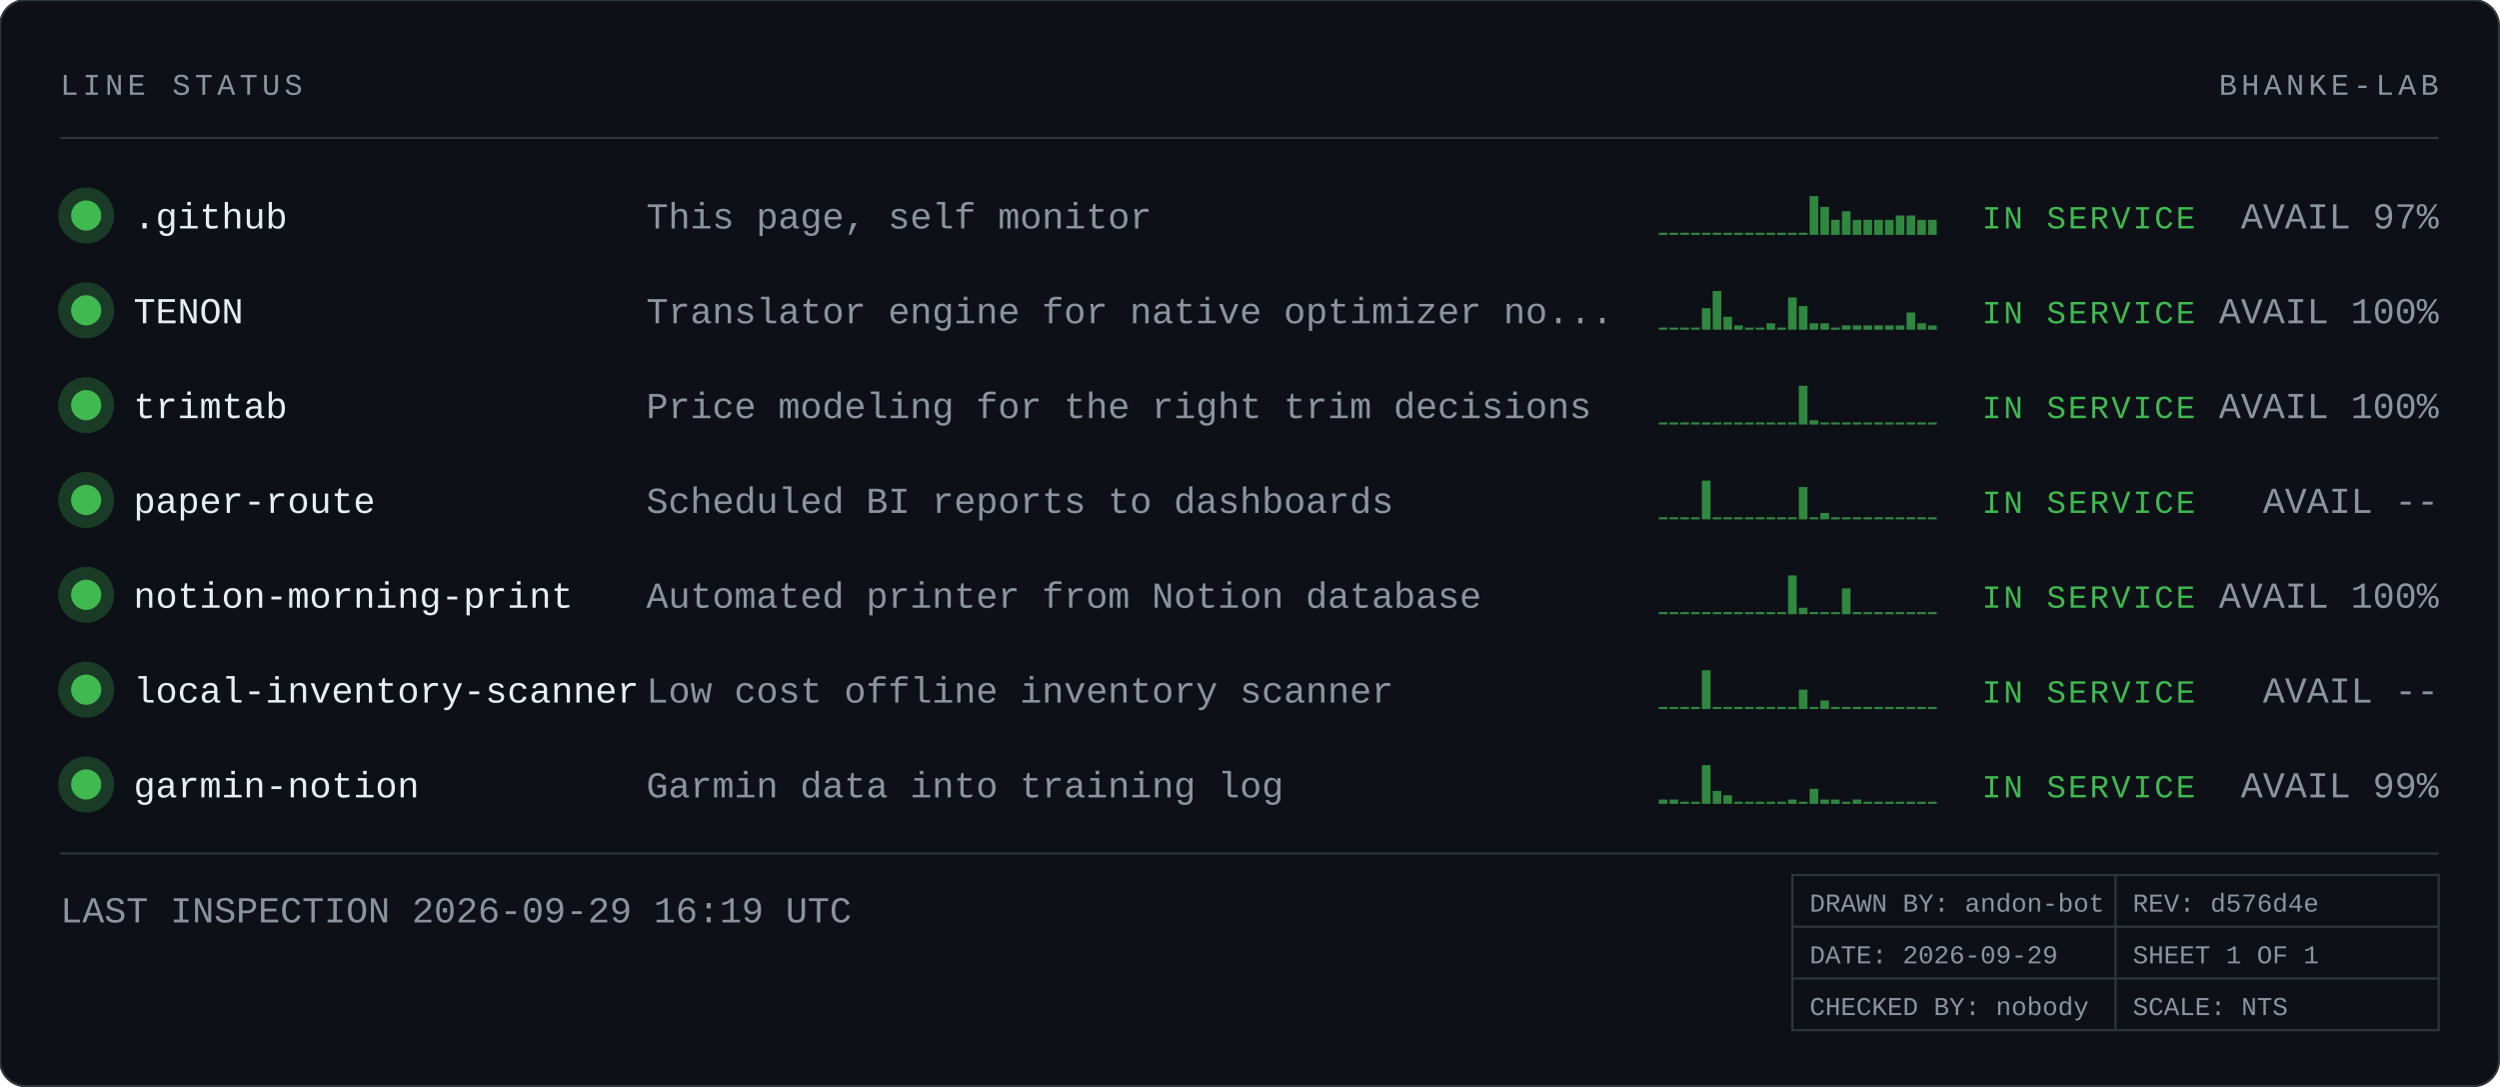
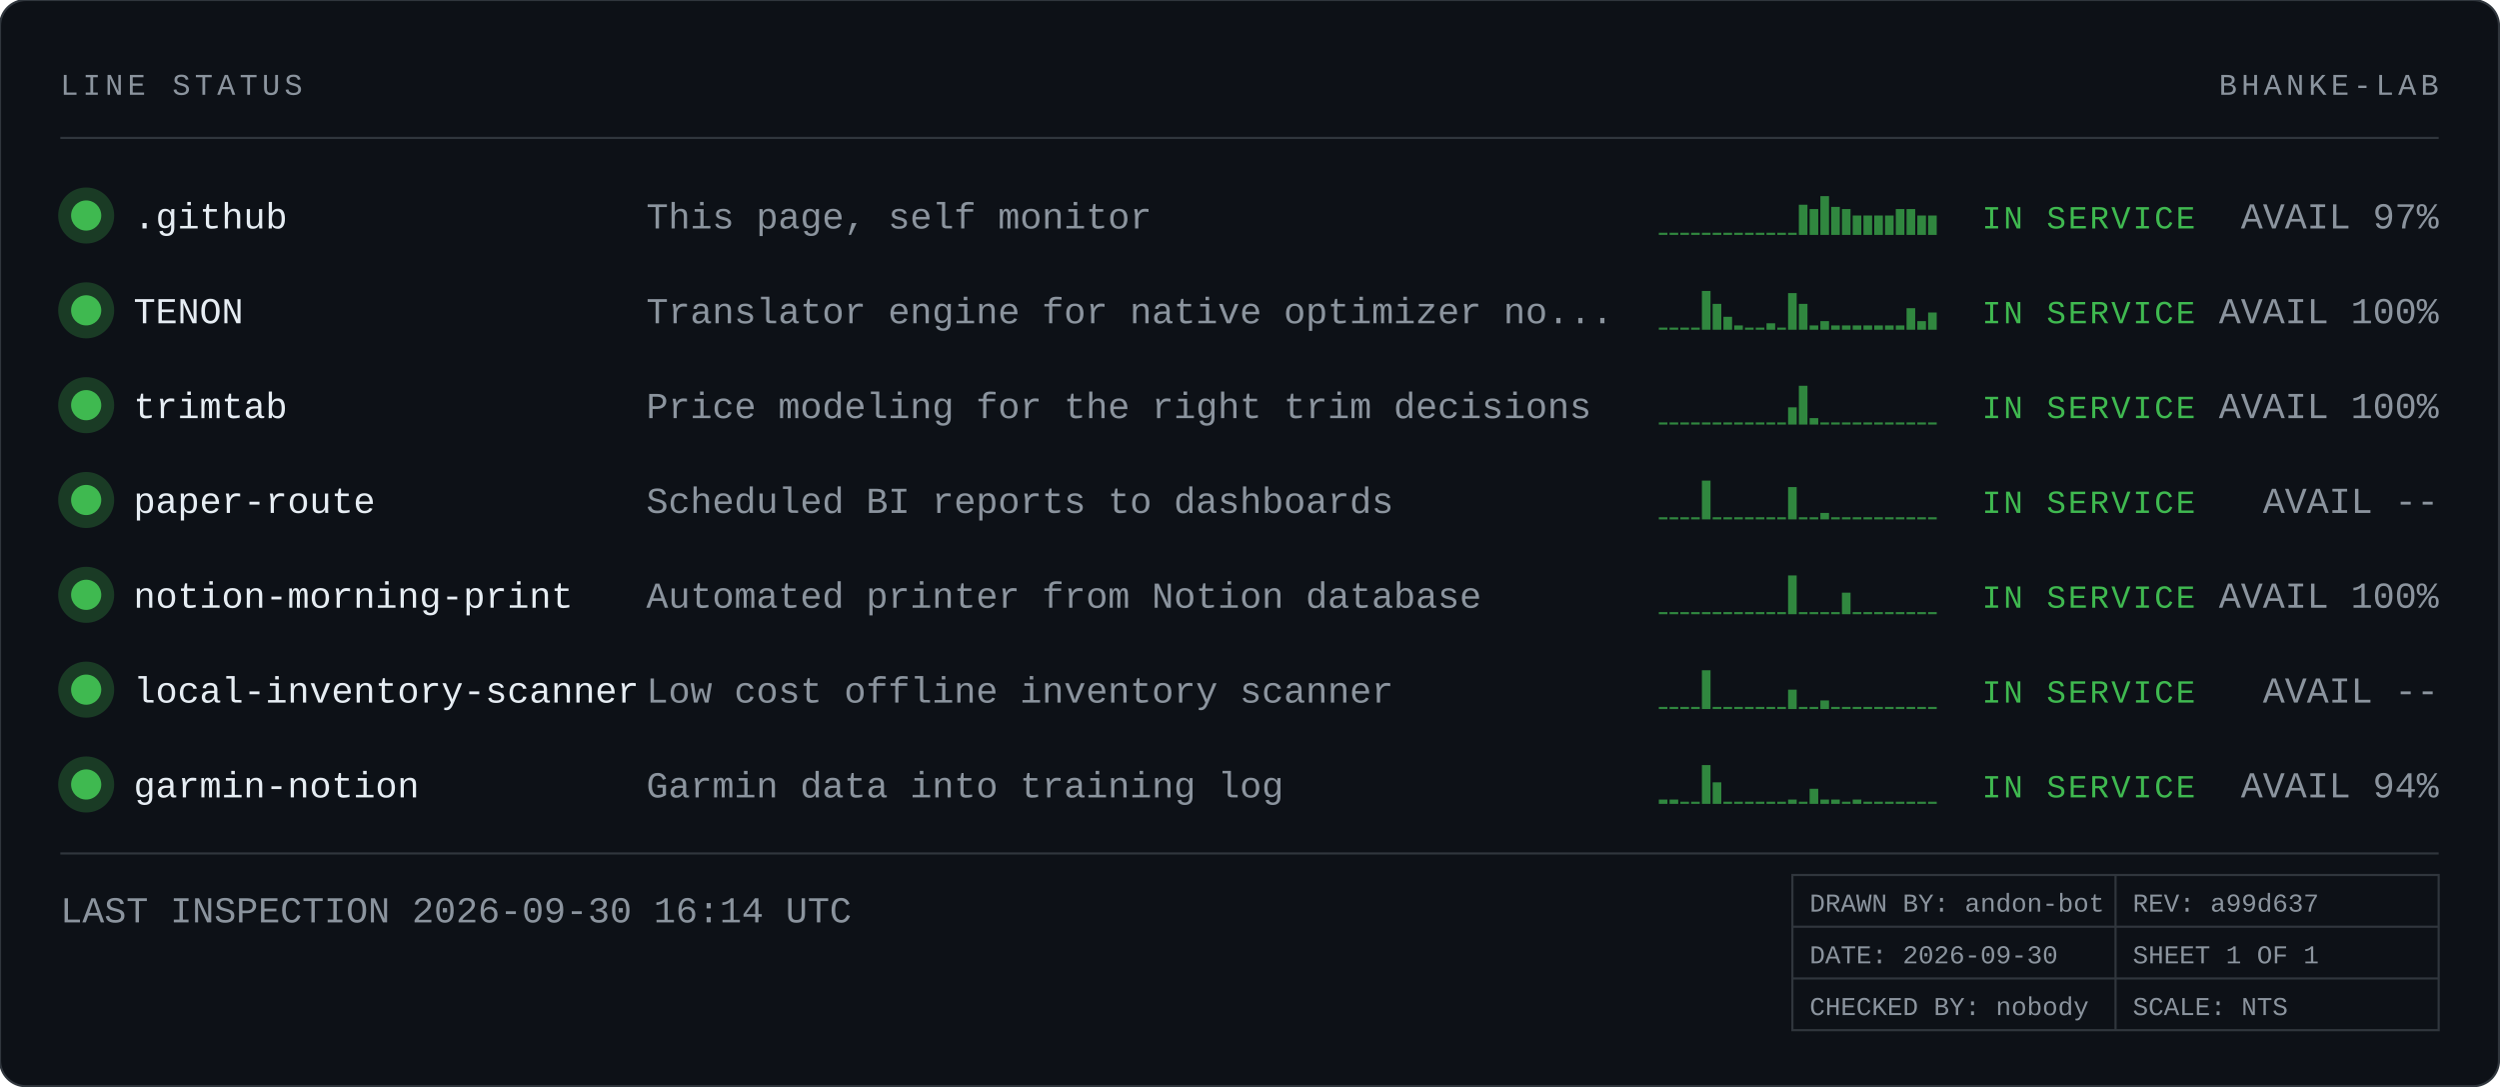
<svg xmlns="http://www.w3.org/2000/svg" width="1160" height="504" viewBox="0 0 1160 504" role="img" aria-label="Andon board">
  <style>
text { font-family: Consolas, 'Courier New', monospace; font-size: 17px; }
.hd { fill: #8b949e; font-size: 14px; letter-spacing: 2px; }
.name { fill: #e6edf3; }
.dim { fill: #8b949e; }
.st { font-size: 15px; letter-spacing: 1px; }
.tb { fill: #8b949e; font-size: 12px; }
</style>
  <rect x="0" y="0" width="1160" height="504" rx="12" fill="#0d1117" stroke="#30363d" />
  <text x="28" y="44" class="hd">LINE STATUS</text>
  <text x="1132" y="44" class="hd" text-anchor="end">BHANKE-LAB</text>
  <line x1="28" y1="64" x2="1132" y2="64" stroke="#30363d" />
  <circle cx="40" cy="100" r="13" fill="#3fb950" opacity="0.25" />
  <circle cx="40" cy="100" r="7" fill="#3fb950" />
  <text x="62" y="106" class="name">.github</text>
  <text x="300" y="106" class="dim">This page, self monitor</text>
  <rect x="770" y="108" width="4" height="1" fill="#3fb950" opacity="0.7" />
  <rect x="775" y="108" width="4" height="1" fill="#3fb950" opacity="0.7" />
  <rect x="780" y="108" width="4" height="1" fill="#3fb950" opacity="0.7" />
  <rect x="785" y="108" width="4" height="1" fill="#3fb950" opacity="0.7" />
  <rect x="790" y="108" width="4" height="1" fill="#3fb950" opacity="0.7" />
  <rect x="795" y="108" width="4" height="1" fill="#3fb950" opacity="0.7" />
  <rect x="800" y="108" width="4" height="1" fill="#3fb950" opacity="0.7" />
  <rect x="805" y="108" width="4" height="1" fill="#3fb950" opacity="0.7" />
  <rect x="810" y="108" width="4" height="1" fill="#3fb950" opacity="0.7" />
  <rect x="815" y="108" width="4" height="1" fill="#3fb950" opacity="0.7" />
  <rect x="820" y="108" width="4" height="1" fill="#3fb950" opacity="0.7" />
  <rect x="825" y="108" width="4" height="1" fill="#3fb950" opacity="0.7" />
  <rect x="830" y="108" width="4" height="1" fill="#3fb950" opacity="0.7" />
-   <rect x="835" y="108" width="4" height="1" fill="#3fb950" opacity="0.7" />
-   <rect x="840" y="91" width="4" height="18" fill="#3fb950" opacity="0.7" />
-   <rect x="845" y="96" width="4" height="13" fill="#3fb950" opacity="0.7" />
-   <rect x="850" y="102" width="4" height="7" fill="#3fb950" opacity="0.7" />
-   <rect x="855" y="98" width="4" height="11" fill="#3fb950" opacity="0.7" />
-   <rect x="860" y="102" width="4" height="7" fill="#3fb950" opacity="0.7" />
-   <rect x="865" y="102" width="4" height="7" fill="#3fb950" opacity="0.7" />
-   <rect x="870" y="102" width="4" height="7" fill="#3fb950" opacity="0.7" />
-   <rect x="875" y="102" width="4" height="7" fill="#3fb950" opacity="0.7" />
-   <rect x="880" y="100" width="4" height="9" fill="#3fb950" opacity="0.7" />
-   <rect x="885" y="100" width="4" height="9" fill="#3fb950" opacity="0.7" />
-   <rect x="890" y="102" width="4" height="7" fill="#3fb950" opacity="0.7" />
-   <rect x="895" y="102" width="4" height="7" fill="#3fb950" opacity="0.7" />
+   <rect x="835" y="95" width="4" height="14" fill="#3fb950" opacity="0.7" />
+   <rect x="840" y="97" width="4" height="12" fill="#3fb950" opacity="0.7" />
+   <rect x="845" y="91" width="4" height="18" fill="#3fb950" opacity="0.7" />
+   <rect x="850" y="96" width="4" height="13" fill="#3fb950" opacity="0.7" />
+   <rect x="855" y="97" width="4" height="12" fill="#3fb950" opacity="0.7" />
+   <rect x="860" y="100" width="4" height="9" fill="#3fb950" opacity="0.7" />
+   <rect x="865" y="100" width="4" height="9" fill="#3fb950" opacity="0.7" />
+   <rect x="870" y="100" width="4" height="9" fill="#3fb950" opacity="0.7" />
+   <rect x="875" y="100" width="4" height="9" fill="#3fb950" opacity="0.7" />
+   <rect x="880" y="97" width="4" height="12" fill="#3fb950" opacity="0.7" />
+   <rect x="885" y="97" width="4" height="12" fill="#3fb950" opacity="0.7" />
+   <rect x="890" y="100" width="4" height="9" fill="#3fb950" opacity="0.7" />
+   <rect x="895" y="100" width="4" height="9" fill="#3fb950" opacity="0.7" />
  <text x="920" y="106" class="st" fill="#3fb950">IN SERVICE</text>
  <text x="1132" y="106" class="dim" text-anchor="end">AVAIL 97%</text>
  <circle cx="40" cy="144" r="13" fill="#3fb950" opacity="0.25" />
  <circle cx="40" cy="144" r="7" fill="#3fb950" />
  <text x="62" y="150" class="name">TENON</text>
  <text x="300" y="150" class="dim">Translator engine for native optimizer no...</text>
  <rect x="770" y="152" width="4" height="1" fill="#3fb950" opacity="0.7" />
  <rect x="775" y="152" width="4" height="1" fill="#3fb950" opacity="0.7" />
  <rect x="780" y="152" width="4" height="1" fill="#3fb950" opacity="0.7" />
  <rect x="785" y="152" width="4" height="1" fill="#3fb950" opacity="0.7" />
-   <rect x="790" y="143" width="4" height="10" fill="#3fb950" opacity="0.7" />
-   <rect x="795" y="135" width="4" height="18" fill="#3fb950" opacity="0.7" />
+   <rect x="790" y="135" width="4" height="18" fill="#3fb950" opacity="0.7" />
+   <rect x="795" y="141" width="4" height="12" fill="#3fb950" opacity="0.7" />
  <rect x="800" y="147" width="4" height="6" fill="#3fb950" opacity="0.7" />
  <rect x="805" y="151" width="4" height="2" fill="#3fb950" opacity="0.7" />
  <rect x="810" y="152" width="4" height="1" fill="#3fb950" opacity="0.7" />
  <rect x="815" y="152" width="4" height="1" fill="#3fb950" opacity="0.7" />
  <rect x="820" y="150" width="4" height="3" fill="#3fb950" opacity="0.7" />
  <rect x="825" y="152" width="4" height="1" fill="#3fb950" opacity="0.7" />
-   <rect x="830" y="138" width="4" height="15" fill="#3fb950" opacity="0.7" />
-   <rect x="835" y="142" width="4" height="11" fill="#3fb950" opacity="0.7" />
-   <rect x="840" y="150" width="4" height="3" fill="#3fb950" opacity="0.7" />
-   <rect x="845" y="150" width="4" height="3" fill="#3fb950" opacity="0.7" />
-   <rect x="850" y="152" width="4" height="1" fill="#3fb950" opacity="0.7" />
+   <rect x="830" y="136" width="4" height="17" fill="#3fb950" opacity="0.7" />
+   <rect x="835" y="141" width="4" height="12" fill="#3fb950" opacity="0.7" />
+   <rect x="840" y="151" width="4" height="2" fill="#3fb950" opacity="0.7" />
+   <rect x="845" y="149" width="4" height="4" fill="#3fb950" opacity="0.7" />
+   <rect x="850" y="151" width="4" height="2" fill="#3fb950" opacity="0.7" />
  <rect x="855" y="151" width="4" height="2" fill="#3fb950" opacity="0.7" />
  <rect x="860" y="151" width="4" height="2" fill="#3fb950" opacity="0.7" />
  <rect x="865" y="151" width="4" height="2" fill="#3fb950" opacity="0.7" />
  <rect x="870" y="151" width="4" height="2" fill="#3fb950" opacity="0.7" />
  <rect x="875" y="151" width="4" height="2" fill="#3fb950" opacity="0.7" />
  <rect x="880" y="151" width="4" height="2" fill="#3fb950" opacity="0.7" />
-   <rect x="885" y="145" width="4" height="8" fill="#3fb950" opacity="0.7" />
-   <rect x="890" y="150" width="4" height="3" fill="#3fb950" opacity="0.7" />
-   <rect x="895" y="151" width="4" height="2" fill="#3fb950" opacity="0.7" />
+   <rect x="885" y="143" width="4" height="10" fill="#3fb950" opacity="0.7" />
+   <rect x="890" y="149" width="4" height="4" fill="#3fb950" opacity="0.7" />
+   <rect x="895" y="145" width="4" height="8" fill="#3fb950" opacity="0.7" />
  <text x="920" y="150" class="st" fill="#3fb950">IN SERVICE</text>
  <text x="1132" y="150" class="dim" text-anchor="end">AVAIL 100%</text>
  <circle cx="40" cy="188" r="13" fill="#3fb950" opacity="0.25" />
  <circle cx="40" cy="188" r="7" fill="#3fb950" />
  <text x="62" y="194" class="name">trimtab</text>
  <text x="300" y="194" class="dim">Price modeling for the right trim decisions</text>
  <rect x="770" y="196" width="4" height="1" fill="#3fb950" opacity="0.7" />
  <rect x="775" y="196" width="4" height="1" fill="#3fb950" opacity="0.7" />
  <rect x="780" y="196" width="4" height="1" fill="#3fb950" opacity="0.7" />
  <rect x="785" y="196" width="4" height="1" fill="#3fb950" opacity="0.7" />
  <rect x="790" y="196" width="4" height="1" fill="#3fb950" opacity="0.7" />
  <rect x="795" y="196" width="4" height="1" fill="#3fb950" opacity="0.7" />
  <rect x="800" y="196" width="4" height="1" fill="#3fb950" opacity="0.7" />
  <rect x="805" y="196" width="4" height="1" fill="#3fb950" opacity="0.7" />
  <rect x="810" y="196" width="4" height="1" fill="#3fb950" opacity="0.7" />
  <rect x="815" y="196" width="4" height="1" fill="#3fb950" opacity="0.7" />
  <rect x="820" y="196" width="4" height="1" fill="#3fb950" opacity="0.7" />
  <rect x="825" y="196" width="4" height="1" fill="#3fb950" opacity="0.7" />
-   <rect x="830" y="196" width="4" height="1" fill="#3fb950" opacity="0.7" />
+   <rect x="830" y="189" width="4" height="8" fill="#3fb950" opacity="0.7" />
  <rect x="835" y="179" width="4" height="18" fill="#3fb950" opacity="0.7" />
-   <rect x="840" y="195" width="4" height="2" fill="#3fb950" opacity="0.7" />
+   <rect x="840" y="194" width="4" height="3" fill="#3fb950" opacity="0.7" />
  <rect x="845" y="196" width="4" height="1" fill="#3fb950" opacity="0.7" />
  <rect x="850" y="196" width="4" height="1" fill="#3fb950" opacity="0.7" />
  <rect x="855" y="196" width="4" height="1" fill="#3fb950" opacity="0.7" />
  <rect x="860" y="196" width="4" height="1" fill="#3fb950" opacity="0.7" />
  <rect x="865" y="196" width="4" height="1" fill="#3fb950" opacity="0.7" />
  <rect x="870" y="196" width="4" height="1" fill="#3fb950" opacity="0.7" />
  <rect x="875" y="196" width="4" height="1" fill="#3fb950" opacity="0.7" />
  <rect x="880" y="196" width="4" height="1" fill="#3fb950" opacity="0.7" />
  <rect x="885" y="196" width="4" height="1" fill="#3fb950" opacity="0.7" />
  <rect x="890" y="196" width="4" height="1" fill="#3fb950" opacity="0.7" />
  <rect x="895" y="196" width="4" height="1" fill="#3fb950" opacity="0.7" />
  <text x="920" y="194" class="st" fill="#3fb950">IN SERVICE</text>
  <text x="1132" y="194" class="dim" text-anchor="end">AVAIL 100%</text>
  <circle cx="40" cy="232" r="13" fill="#3fb950" opacity="0.25" />
  <circle cx="40" cy="232" r="7" fill="#3fb950" />
  <text x="62" y="238" class="name">paper-route</text>
  <text x="300" y="238" class="dim">Scheduled BI reports to dashboards</text>
  <rect x="770" y="240" width="4" height="1" fill="#3fb950" opacity="0.7" />
  <rect x="775" y="240" width="4" height="1" fill="#3fb950" opacity="0.7" />
  <rect x="780" y="240" width="4" height="1" fill="#3fb950" opacity="0.7" />
  <rect x="785" y="240" width="4" height="1" fill="#3fb950" opacity="0.7" />
  <rect x="790" y="223" width="4" height="18" fill="#3fb950" opacity="0.7" />
  <rect x="795" y="240" width="4" height="1" fill="#3fb950" opacity="0.7" />
  <rect x="800" y="240" width="4" height="1" fill="#3fb950" opacity="0.7" />
  <rect x="805" y="240" width="4" height="1" fill="#3fb950" opacity="0.7" />
  <rect x="810" y="240" width="4" height="1" fill="#3fb950" opacity="0.7" />
  <rect x="815" y="240" width="4" height="1" fill="#3fb950" opacity="0.7" />
  <rect x="820" y="240" width="4" height="1" fill="#3fb950" opacity="0.7" />
  <rect x="825" y="240" width="4" height="1" fill="#3fb950" opacity="0.7" />
-   <rect x="830" y="240" width="4" height="1" fill="#3fb950" opacity="0.7" />
-   <rect x="835" y="226" width="4" height="15" fill="#3fb950" opacity="0.7" />
+   <rect x="830" y="226" width="4" height="15" fill="#3fb950" opacity="0.7" />
+   <rect x="835" y="240" width="4" height="1" fill="#3fb950" opacity="0.7" />
  <rect x="840" y="240" width="4" height="1" fill="#3fb950" opacity="0.7" />
  <rect x="845" y="238" width="4" height="3" fill="#3fb950" opacity="0.7" />
  <rect x="850" y="240" width="4" height="1" fill="#3fb950" opacity="0.7" />
  <rect x="855" y="240" width="4" height="1" fill="#3fb950" opacity="0.7" />
  <rect x="860" y="240" width="4" height="1" fill="#3fb950" opacity="0.7" />
  <rect x="865" y="240" width="4" height="1" fill="#3fb950" opacity="0.7" />
  <rect x="870" y="240" width="4" height="1" fill="#3fb950" opacity="0.7" />
  <rect x="875" y="240" width="4" height="1" fill="#3fb950" opacity="0.7" />
  <rect x="880" y="240" width="4" height="1" fill="#3fb950" opacity="0.7" />
  <rect x="885" y="240" width="4" height="1" fill="#3fb950" opacity="0.7" />
  <rect x="890" y="240" width="4" height="1" fill="#3fb950" opacity="0.7" />
  <rect x="895" y="240" width="4" height="1" fill="#3fb950" opacity="0.7" />
  <text x="920" y="238" class="st" fill="#3fb950">IN SERVICE</text>
  <text x="1132" y="238" class="dim" text-anchor="end">AVAIL --</text>
  <circle cx="40" cy="276" r="13" fill="#3fb950" opacity="0.25" />
  <circle cx="40" cy="276" r="7" fill="#3fb950" />
  <text x="62" y="282" class="name">notion-morning-print</text>
  <text x="300" y="282" class="dim">Automated printer from Notion database</text>
  <rect x="770" y="284" width="4" height="1" fill="#3fb950" opacity="0.7" />
  <rect x="775" y="284" width="4" height="1" fill="#3fb950" opacity="0.7" />
  <rect x="780" y="284" width="4" height="1" fill="#3fb950" opacity="0.7" />
  <rect x="785" y="284" width="4" height="1" fill="#3fb950" opacity="0.7" />
  <rect x="790" y="284" width="4" height="1" fill="#3fb950" opacity="0.7" />
  <rect x="795" y="284" width="4" height="1" fill="#3fb950" opacity="0.7" />
  <rect x="800" y="284" width="4" height="1" fill="#3fb950" opacity="0.7" />
  <rect x="805" y="284" width="4" height="1" fill="#3fb950" opacity="0.7" />
  <rect x="810" y="284" width="4" height="1" fill="#3fb950" opacity="0.7" />
  <rect x="815" y="284" width="4" height="1" fill="#3fb950" opacity="0.7" />
  <rect x="820" y="284" width="4" height="1" fill="#3fb950" opacity="0.7" />
  <rect x="825" y="284" width="4" height="1" fill="#3fb950" opacity="0.7" />
  <rect x="830" y="267" width="4" height="18" fill="#3fb950" opacity="0.7" />
-   <rect x="835" y="282" width="4" height="3" fill="#3fb950" opacity="0.7" />
+   <rect x="835" y="284" width="4" height="1" fill="#3fb950" opacity="0.7" />
  <rect x="840" y="284" width="4" height="1" fill="#3fb950" opacity="0.7" />
  <rect x="845" y="284" width="4" height="1" fill="#3fb950" opacity="0.7" />
  <rect x="850" y="284" width="4" height="1" fill="#3fb950" opacity="0.7" />
-   <rect x="855" y="273" width="4" height="12" fill="#3fb950" opacity="0.7" />
+   <rect x="855" y="275" width="4" height="10" fill="#3fb950" opacity="0.7" />
  <rect x="860" y="284" width="4" height="1" fill="#3fb950" opacity="0.7" />
  <rect x="865" y="284" width="4" height="1" fill="#3fb950" opacity="0.7" />
  <rect x="870" y="284" width="4" height="1" fill="#3fb950" opacity="0.7" />
  <rect x="875" y="284" width="4" height="1" fill="#3fb950" opacity="0.7" />
  <rect x="880" y="284" width="4" height="1" fill="#3fb950" opacity="0.7" />
  <rect x="885" y="284" width="4" height="1" fill="#3fb950" opacity="0.7" />
  <rect x="890" y="284" width="4" height="1" fill="#3fb950" opacity="0.7" />
  <rect x="895" y="284" width="4" height="1" fill="#3fb950" opacity="0.7" />
  <text x="920" y="282" class="st" fill="#3fb950">IN SERVICE</text>
  <text x="1132" y="282" class="dim" text-anchor="end">AVAIL 100%</text>
  <circle cx="40" cy="320" r="13" fill="#3fb950" opacity="0.25" />
  <circle cx="40" cy="320" r="7" fill="#3fb950" />
  <text x="62" y="326" class="name">local-inventory-scanner</text>
  <text x="300" y="326" class="dim">Low cost offline inventory scanner</text>
  <rect x="770" y="328" width="4" height="1" fill="#3fb950" opacity="0.7" />
  <rect x="775" y="328" width="4" height="1" fill="#3fb950" opacity="0.7" />
  <rect x="780" y="328" width="4" height="1" fill="#3fb950" opacity="0.7" />
  <rect x="785" y="328" width="4" height="1" fill="#3fb950" opacity="0.7" />
  <rect x="790" y="311" width="4" height="18" fill="#3fb950" opacity="0.7" />
  <rect x="795" y="328" width="4" height="1" fill="#3fb950" opacity="0.7" />
  <rect x="800" y="328" width="4" height="1" fill="#3fb950" opacity="0.7" />
  <rect x="805" y="328" width="4" height="1" fill="#3fb950" opacity="0.7" />
  <rect x="810" y="328" width="4" height="1" fill="#3fb950" opacity="0.7" />
  <rect x="815" y="328" width="4" height="1" fill="#3fb950" opacity="0.7" />
  <rect x="820" y="328" width="4" height="1" fill="#3fb950" opacity="0.7" />
  <rect x="825" y="328" width="4" height="1" fill="#3fb950" opacity="0.7" />
-   <rect x="830" y="328" width="4" height="1" fill="#3fb950" opacity="0.7" />
-   <rect x="835" y="320" width="4" height="9" fill="#3fb950" opacity="0.7" />
+   <rect x="830" y="320" width="4" height="9" fill="#3fb950" opacity="0.7" />
+   <rect x="835" y="328" width="4" height="1" fill="#3fb950" opacity="0.7" />
  <rect x="840" y="328" width="4" height="1" fill="#3fb950" opacity="0.7" />
  <rect x="845" y="325" width="4" height="4" fill="#3fb950" opacity="0.7" />
  <rect x="850" y="328" width="4" height="1" fill="#3fb950" opacity="0.7" />
  <rect x="855" y="328" width="4" height="1" fill="#3fb950" opacity="0.7" />
  <rect x="860" y="328" width="4" height="1" fill="#3fb950" opacity="0.7" />
  <rect x="865" y="328" width="4" height="1" fill="#3fb950" opacity="0.7" />
  <rect x="870" y="328" width="4" height="1" fill="#3fb950" opacity="0.7" />
  <rect x="875" y="328" width="4" height="1" fill="#3fb950" opacity="0.7" />
  <rect x="880" y="328" width="4" height="1" fill="#3fb950" opacity="0.7" />
  <rect x="885" y="328" width="4" height="1" fill="#3fb950" opacity="0.7" />
  <rect x="890" y="328" width="4" height="1" fill="#3fb950" opacity="0.7" />
  <rect x="895" y="328" width="4" height="1" fill="#3fb950" opacity="0.7" />
  <text x="920" y="326" class="st" fill="#3fb950">IN SERVICE</text>
  <text x="1132" y="326" class="dim" text-anchor="end">AVAIL --</text>
  <circle cx="40" cy="364" r="13" fill="#3fb950" opacity="0.25" />
  <circle cx="40" cy="364" r="7" fill="#3fb950" />
  <text x="62" y="370" class="name">garmin-notion</text>
  <text x="300" y="370" class="dim">Garmin data into training log</text>
  <rect x="770" y="371" width="4" height="2" fill="#3fb950" opacity="0.7" />
  <rect x="775" y="371" width="4" height="2" fill="#3fb950" opacity="0.7" />
  <rect x="780" y="372" width="4" height="1" fill="#3fb950" opacity="0.7" />
  <rect x="785" y="372" width="4" height="1" fill="#3fb950" opacity="0.7" />
  <rect x="790" y="355" width="4" height="18" fill="#3fb950" opacity="0.7" />
-   <rect x="795" y="367" width="4" height="6" fill="#3fb950" opacity="0.7" />
-   <rect x="800" y="369" width="4" height="4" fill="#3fb950" opacity="0.7" />
+   <rect x="795" y="363" width="4" height="10" fill="#3fb950" opacity="0.7" />
+   <rect x="800" y="372" width="4" height="1" fill="#3fb950" opacity="0.7" />
  <rect x="805" y="372" width="4" height="1" fill="#3fb950" opacity="0.7" />
  <rect x="810" y="372" width="4" height="1" fill="#3fb950" opacity="0.7" />
  <rect x="815" y="372" width="4" height="1" fill="#3fb950" opacity="0.7" />
  <rect x="820" y="372" width="4" height="1" fill="#3fb950" opacity="0.7" />
  <rect x="825" y="372" width="4" height="1" fill="#3fb950" opacity="0.7" />
  <rect x="830" y="371" width="4" height="2" fill="#3fb950" opacity="0.7" />
  <rect x="835" y="372" width="4" height="1" fill="#3fb950" opacity="0.7" />
  <rect x="840" y="366" width="4" height="7" fill="#3fb950" opacity="0.7" />
  <rect x="845" y="371" width="4" height="2" fill="#3fb950" opacity="0.7" />
  <rect x="850" y="371" width="4" height="2" fill="#3fb950" opacity="0.7" />
  <rect x="855" y="372" width="4" height="1" fill="#3fb950" opacity="0.7" />
  <rect x="860" y="371" width="4" height="2" fill="#3fb950" opacity="0.7" />
  <rect x="865" y="372" width="4" height="1" fill="#3fb950" opacity="0.7" />
  <rect x="870" y="372" width="4" height="1" fill="#3fb950" opacity="0.7" />
  <rect x="875" y="372" width="4" height="1" fill="#3fb950" opacity="0.7" />
  <rect x="880" y="372" width="4" height="1" fill="#3fb950" opacity="0.7" />
  <rect x="885" y="372" width="4" height="1" fill="#3fb950" opacity="0.7" />
  <rect x="890" y="372" width="4" height="1" fill="#3fb950" opacity="0.7" />
  <rect x="895" y="372" width="4" height="1" fill="#3fb950" opacity="0.7" />
  <text x="920" y="370" class="st" fill="#3fb950">IN SERVICE</text>
-   <text x="1132" y="370" class="dim" text-anchor="end">AVAIL 99%</text>
+   <text x="1132" y="370" class="dim" text-anchor="end">AVAIL 94%</text>
  <line x1="28" y1="396" x2="1132" y2="396" stroke="#30363d" />
-   <text x="28" y="428" class="dim">LAST INSPECTION 2026-09-29 16:19 UTC</text>
+   <text x="28" y="428" class="dim">LAST INSPECTION 2026-09-30 16:14 UTC</text>
  <rect x="832" y="406" width="300" height="72" fill="none" stroke="#30363d" />
  <line x1="832" y1="430" x2="1132" y2="430" stroke="#30363d" />
  <line x1="832" y1="454" x2="1132" y2="454" stroke="#30363d" />
  <line x1="982" y1="406" x2="982" y2="478" stroke="#30363d" />
  <text x="840" y="423" class="tb">DRAWN BY: andon-bot</text>
-   <text x="990" y="423" class="tb">REV: d576d4e</text>
-   <text x="840" y="447" class="tb">DATE: 2026-09-29</text>
+   <text x="990" y="423" class="tb">REV: a99d637</text>
+   <text x="840" y="447" class="tb">DATE: 2026-09-30</text>
  <text x="990" y="447" class="tb">SHEET 1 OF 1</text>
  <text x="840" y="471" class="tb">CHECKED BY: nobody</text>
  <text x="990" y="471" class="tb">SCALE: NTS</text>
</svg>
